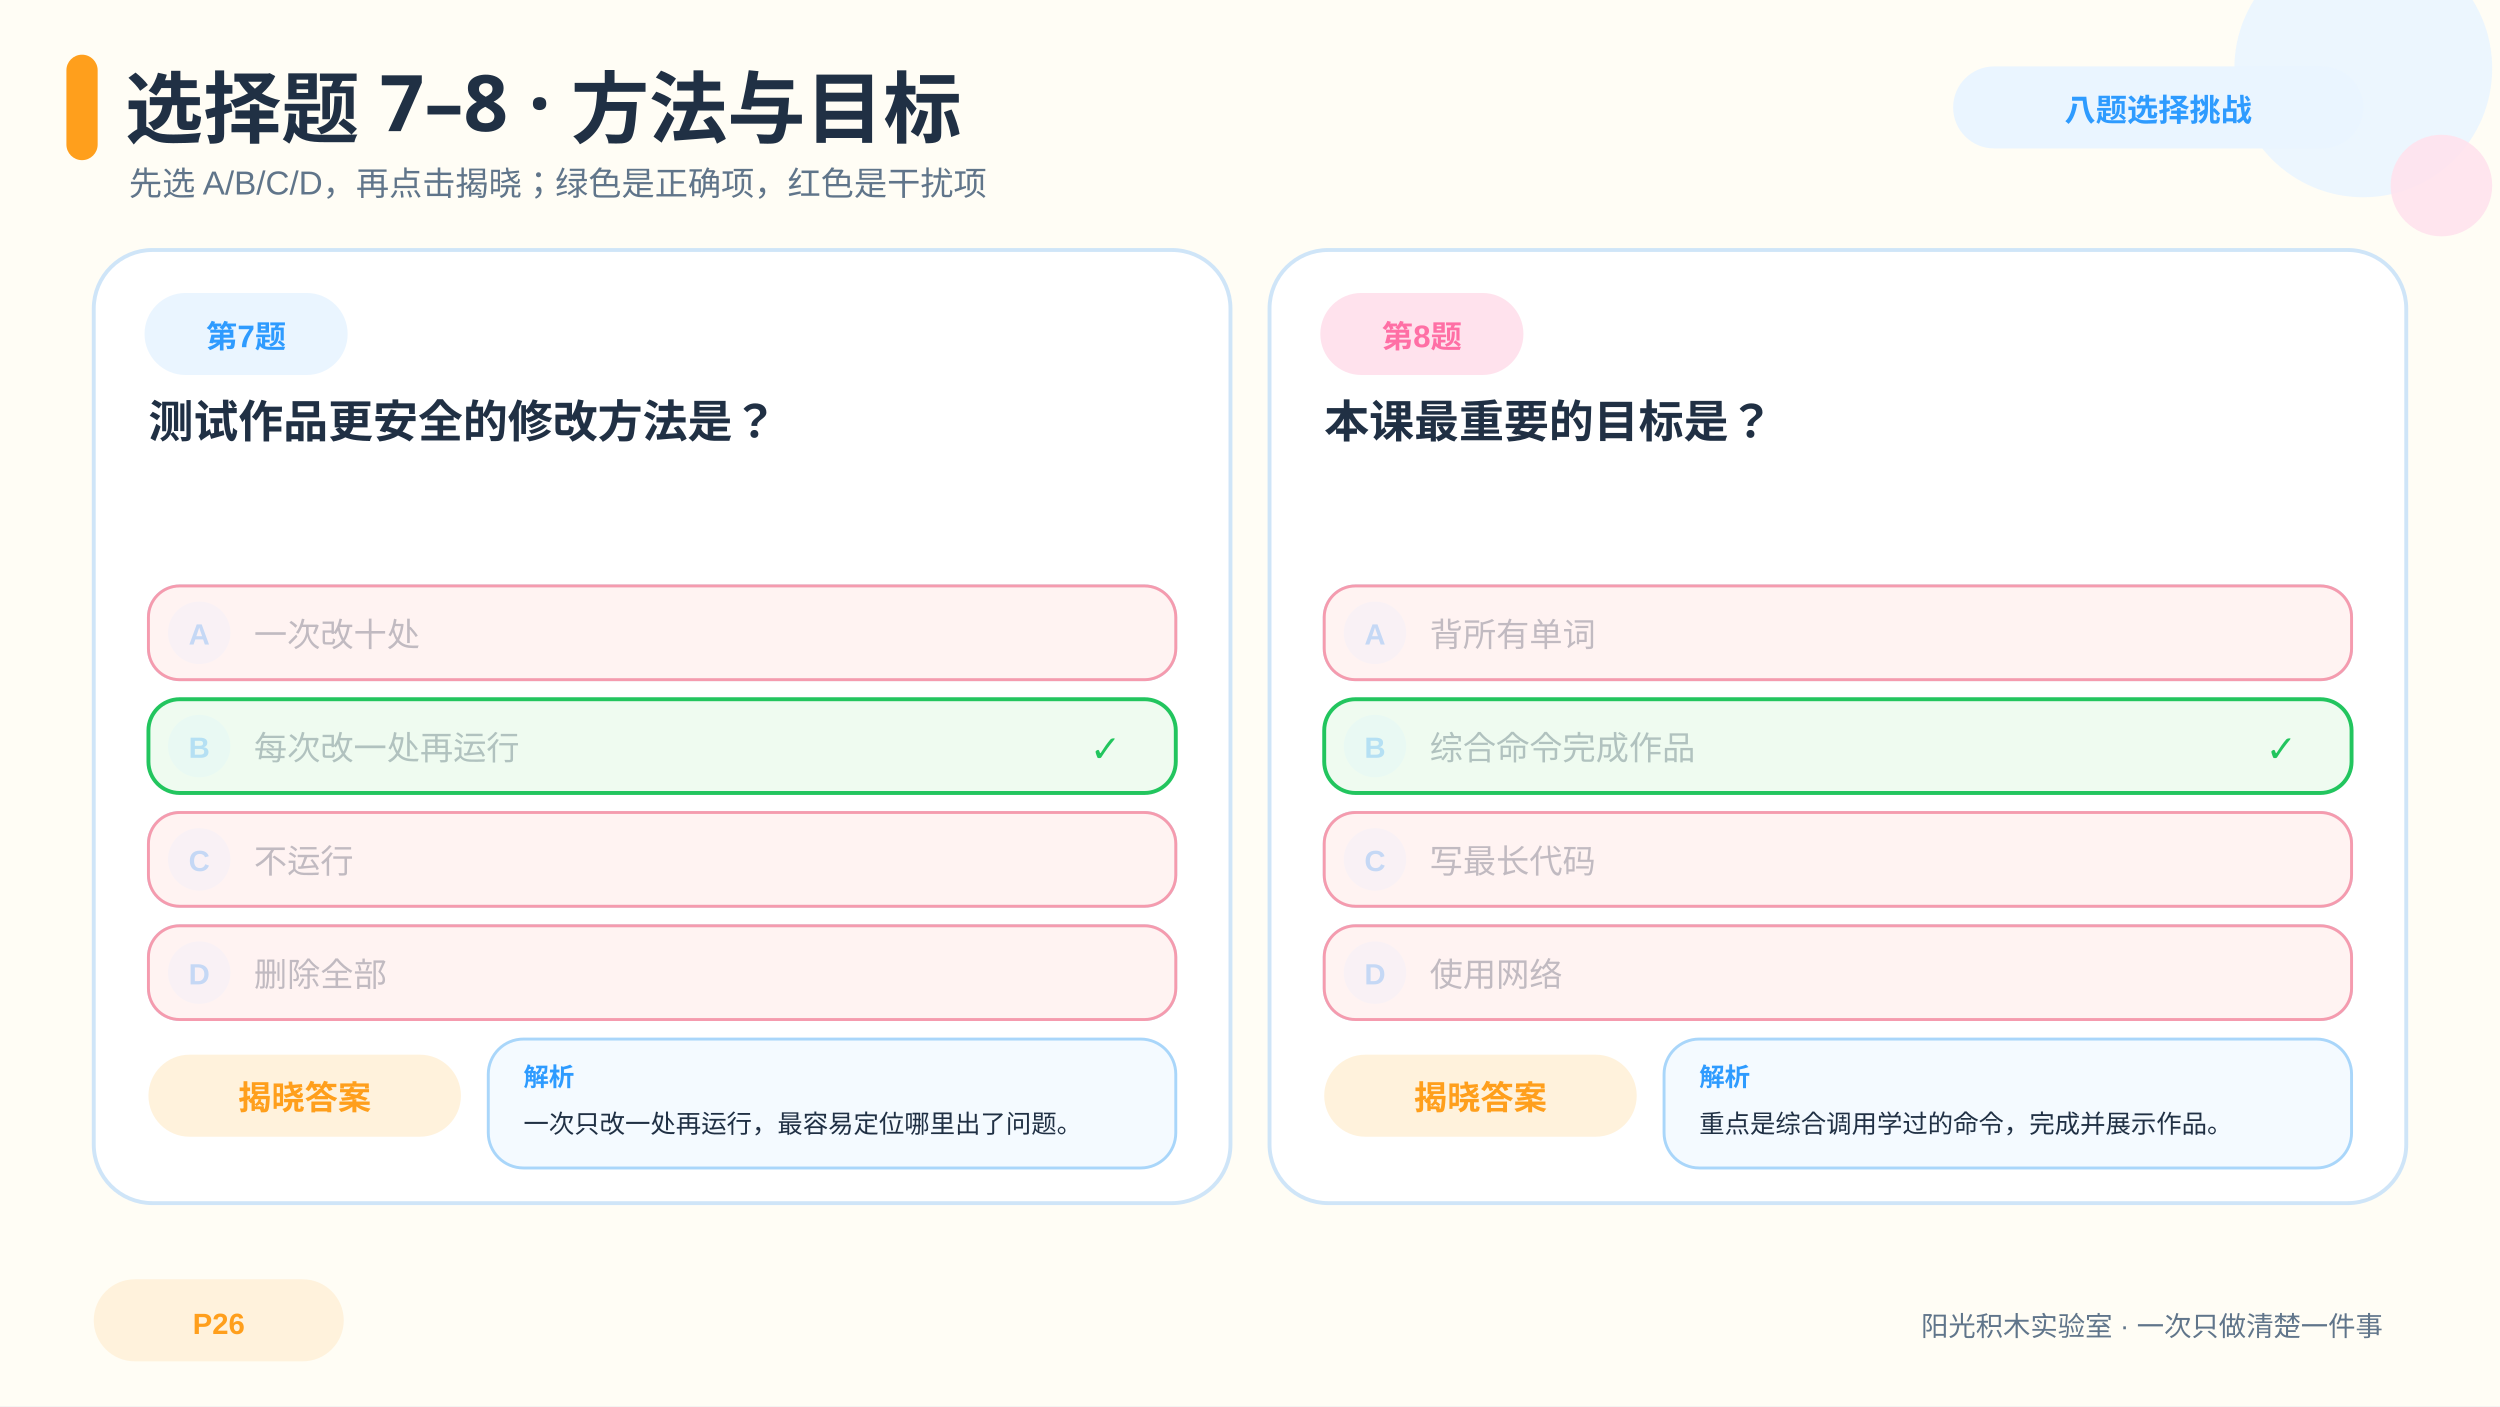
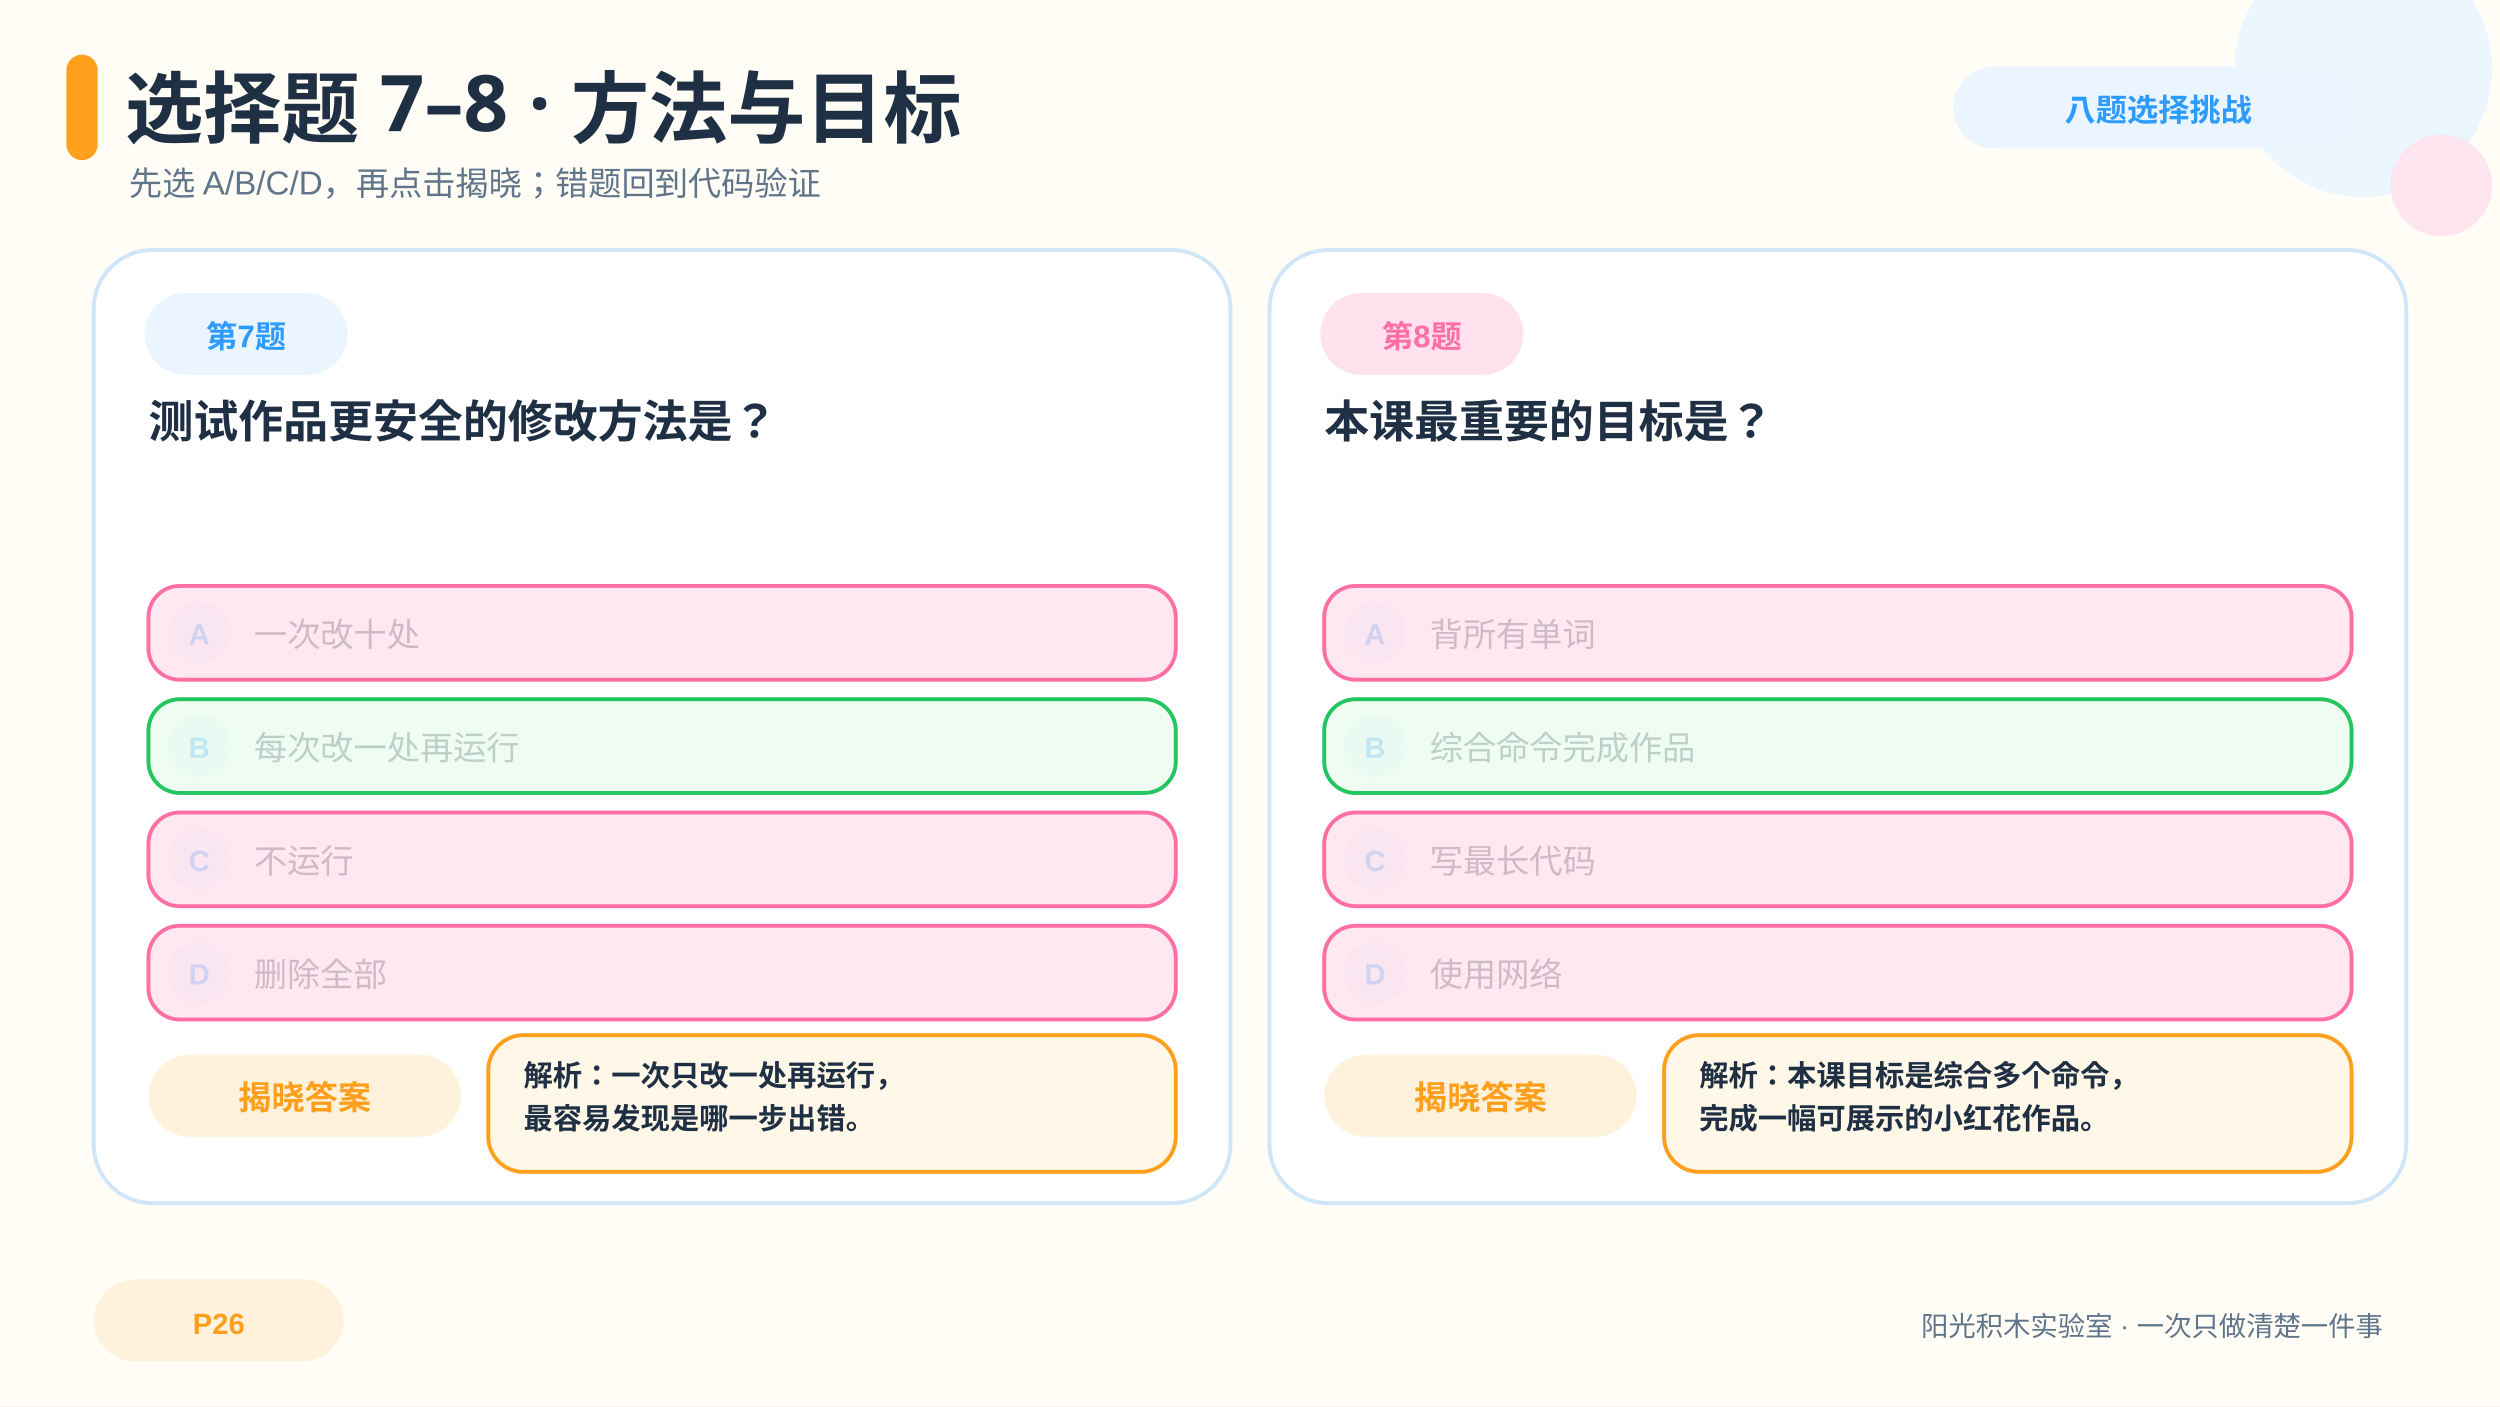
<svg xmlns="http://www.w3.org/2000/svg" viewBox="0 0 1280 720" data-pptx-page-role="content" font-family="Microsoft YaHei, Arial, sans-serif">
-   <rect x="0" y="0" width="1280" height="720" fill="#FFFDF5" id="page-bg" />
+   <rect x="0" y="0" width="1280" height="720" rx="0" fill="#FFFDF5" id="page-bg" />
  <circle cx="1210" cy="35" r="66" fill="#EAF5FF" opacity="0.9" />
  <circle cx="1250" cy="95" r="26" fill="#FFE2ED" opacity="0.9" />
  <rect x="34" y="28" width="16" height="54" rx="8" fill="#FF9F1C" />
-   <text x="64" y="70" font-family="YouYuan, Microsoft YaHei, sans-serif" font-size="40" font-weight="700" fill="#203044">选择题 7–8 · 方法与目标</text>
-   <text x="66" y="100" font-size="17" fill="#60758A">先选 A/B/C/D，再点击揭晓；绿色是正确项，红色是干扰项</text>
+   <text x="64" y="70" font-family="YouYuan, Microsoft YaHei, sans-serif" font-size="40" font-weight="700" fill="#203044" text-anchor="start">选择题 7–8 · 方法与目标</text>
+   <text x="66" y="100" font-family="Microsoft YaHei, Arial, sans-serif" font-size="17" font-weight="400" fill="#60758A" text-anchor="start">先选 A/B/C/D，再点击揭晓；错题回到代码验证</text>
  <rect x="1000" y="34" width="210" height="42" rx="21" fill="#EAF5FF" />
-   <text x="1105" y="62" font-size="16" font-weight="700" fill="#2E9BFF" text-anchor="middle">八题选择挑战</text>
+   <text x="1105.0" y="62" font-family="Microsoft YaHei, Arial, sans-serif" font-size="16" font-weight="700" fill="#2E9BFF" text-anchor="middle">八题选择挑战</text>
  <rect x="48" y="655" width="128" height="42" rx="21" fill="#FFF2DC" />
-   <text x="112" y="683" font-size="15" font-weight="700" fill="#FF9F1C" text-anchor="middle">P26</text>
+   <text x="112.0" y="683" font-family="Microsoft YaHei, Arial, sans-serif" font-size="15" font-weight="700" fill="#FF9F1C" text-anchor="middle">P26</text>
  <rect x="48" y="128" width="582" height="488" rx="30" fill="#FFFFFF" stroke="#CFE5F8" stroke-width="2" />
  <rect x="74" y="150" width="104" height="42" rx="21" fill="#EAF5FF" />
-   <text x="126" y="178" font-size="16" font-weight="700" fill="#2E9BFF" text-anchor="middle">第7题</text>
-   <text x="76" y="224" font-size="23" font-weight="700" fill="#203044">测试作品更安全的修改方法是？</text>
+   <text x="126.0" y="178" font-family="Microsoft YaHei, Arial, sans-serif" font-size="16" font-weight="700" fill="#2E9BFF" text-anchor="middle">第7题</text>
+   <text x="76" y="224" font-family="Microsoft YaHei, Arial, sans-serif" font-size="23" font-weight="700" fill="#203044" text-anchor="start">
+     <tspan x="76" dy="0">测试作品更安全的修改方法是？</tspan>
+   </text>
  <rect x="76" y="300" width="526" height="48" rx="16" fill="#FFFDF5" stroke="#CFE5F8" stroke-width="1.5" />
  <circle cx="102" cy="324" r="16" fill="#EAF5FF" />
-   <text x="102" y="330" font-size="15" font-weight="700" fill="#2E9BFF" text-anchor="middle">A</text>
-   <text x="130" y="331" font-size="17" fill="#203044">一次改十处</text>
+   <text x="102" y="330" font-family="Microsoft YaHei, Arial, sans-serif" font-size="15" font-weight="700" fill="#2E9BFF" text-anchor="middle">A</text>
+   <text x="130" y="331" font-family="Microsoft YaHei, Arial, sans-serif" font-size="17" font-weight="400" fill="#203044" text-anchor="start">一次改十处</text>
  <rect x="76" y="358" width="526" height="48" rx="16" fill="#FFFDF5" stroke="#CFE5F8" stroke-width="1.5" />
  <circle cx="102" cy="382" r="16" fill="#EAF5FF" />
-   <text x="102" y="388" font-size="15" font-weight="700" fill="#2E9BFF" text-anchor="middle">B</text>
-   <text x="130" y="389" font-size="17" fill="#203044">每次改一处再运行</text>
+   <text x="102" y="388" font-family="Microsoft YaHei, Arial, sans-serif" font-size="15" font-weight="700" fill="#2E9BFF" text-anchor="middle">B</text>
+   <text x="130" y="389" font-family="Microsoft YaHei, Arial, sans-serif" font-size="17" font-weight="400" fill="#203044" text-anchor="start">每次改一处再运行</text>
  <rect x="76" y="416" width="526" height="48" rx="16" fill="#FFFDF5" stroke="#CFE5F8" stroke-width="1.5" />
  <circle cx="102" cy="440" r="16" fill="#EAF5FF" />
-   <text x="102" y="446" font-size="15" font-weight="700" fill="#2E9BFF" text-anchor="middle">C</text>
-   <text x="130" y="447" font-size="17" fill="#203044">不运行</text>
+   <text x="102" y="446" font-family="Microsoft YaHei, Arial, sans-serif" font-size="15" font-weight="700" fill="#2E9BFF" text-anchor="middle">C</text>
+   <text x="130" y="447" font-family="Microsoft YaHei, Arial, sans-serif" font-size="17" font-weight="400" fill="#203044" text-anchor="start">不运行</text>
  <rect x="76" y="474" width="526" height="48" rx="16" fill="#FFFDF5" stroke="#CFE5F8" stroke-width="1.5" />
  <circle cx="102" cy="498" r="16" fill="#EAF5FF" />
-   <text x="102" y="504" font-size="15" font-weight="700" fill="#2E9BFF" text-anchor="middle">D</text>
-   <text x="130" y="505" font-size="17" fill="#203044">删除全部</text>
+   <text x="102" y="504" font-family="Microsoft YaHei, Arial, sans-serif" font-size="15" font-weight="700" fill="#2E9BFF" text-anchor="middle">D</text>
+   <text x="130" y="505" font-family="Microsoft YaHei, Arial, sans-serif" font-size="17" font-weight="400" fill="#203044" text-anchor="start">删除全部</text>
  <rect x="76" y="540" width="160" height="42" rx="21" fill="#FFF2DC" />
-   <text x="156" y="568" font-size="17" font-weight="700" fill="#FF9F1C" text-anchor="middle">揭晓答案</text>
+   <text x="156.0" y="568" font-family="Microsoft YaHei, Arial, sans-serif" font-size="17" font-weight="700" fill="#FF9F1C" text-anchor="middle">揭晓答案</text>
  <g id="reveal-q7-hit" data-pptx-role="decoration" data-pptx-bounds="0 0 1280 720">
    <rect x="76" y="540" width="160" height="42" rx="20" fill="#FFFFFF" opacity="0.001" />
  </g>
  <g id="state-q7" data-pptx-role="decoration" data-pptx-bounds="0 0 1280 720">
-     <rect x="76" y="300" width="526" height="48" rx="16" fill="#FFF0F2" fill-opacity="0.72" stroke="#F59BAE" stroke-width="1.5" />
-     <rect x="76" y="358" width="526" height="48" rx="16" fill="#E9FBEF" fill-opacity="0.72" stroke="#22C55E" stroke-width="2" />
-     <rect x="76" y="416" width="526" height="48" rx="16" fill="#FFF0F2" fill-opacity="0.72" stroke="#F59BAE" stroke-width="1.5" />
-     <rect x="76" y="474" width="526" height="48" rx="16" fill="#FFF0F2" fill-opacity="0.72" stroke="#F59BAE" stroke-width="1.5" />
-     <text x="574" y="390" font-size="19" font-weight="700" fill="#22C55E" text-anchor="end">✓</text>
-     <rect x="250" y="532" width="352" height="66" rx="18" fill="#F4FAFF" stroke="#A9D6FA" stroke-width="1.5" />
-     <text x="268" y="556" font-size="13" font-weight="700" fill="#2E9BFF">解析</text>
-     <text x="268" y="580" font-size="13" fill="#203044">一次只改一处再运行，最容易定位哪里出了问题。</text>
+     <rect x="76" y="300" width="526" height="48" rx="16" fill="#FFE2ED" fill-opacity="0.78" stroke="#FF6FA5" stroke-width="2" />
+     <rect x="76" y="358" width="526" height="48" rx="16" fill="#E9FBEF" fill-opacity="0.78" stroke="#22C55E" stroke-width="2" />
+     <rect x="76" y="416" width="526" height="48" rx="16" fill="#FFE2ED" fill-opacity="0.78" stroke="#FF6FA5" stroke-width="2" />
+     <rect x="76" y="474" width="526" height="48" rx="16" fill="#FFE2ED" fill-opacity="0.78" stroke="#FF6FA5" stroke-width="2" />
+     <rect x="250" y="530" width="352" height="70" rx="18" fill="#FFF7E8" stroke="#FF9F1C" stroke-width="2" />
+     <text x="268" y="556" font-family="Microsoft YaHei, Arial, sans-serif" font-size="15" font-weight="600" fill="#203044" text-anchor="start">
+       <tspan x="268" dy="0">解析：一次只改一处再运行，</tspan>
+       <tspan x="268" dy="22">最容易发现是哪一步出错。</tspan>
+     </text>
  </g>
  <rect x="650" y="128" width="582" height="488" rx="30" fill="#FFFFFF" stroke="#CFE5F8" stroke-width="2" />
  <rect x="676" y="150" width="104" height="42" rx="21" fill="#FFE2ED" />
-   <text x="728" y="178" font-size="16" font-weight="700" fill="#FF6FA5" text-anchor="middle">第8题</text>
-   <text x="678" y="224" font-size="23" font-weight="700" fill="#203044">本课最重要的目标是？</text>
+   <text x="728.0" y="178" font-family="Microsoft YaHei, Arial, sans-serif" font-size="16" font-weight="700" fill="#FF6FA5" text-anchor="middle">第8题</text>
+   <text x="678" y="224" font-family="Microsoft YaHei, Arial, sans-serif" font-size="23" font-weight="700" fill="#203044" text-anchor="start">
+     <tspan x="678" dy="0">本课最重要的目标是？</tspan>
+   </text>
  <rect x="678" y="300" width="526" height="48" rx="16" fill="#FFFDF5" stroke="#CFE5F8" stroke-width="1.5" />
  <circle cx="704" cy="324" r="16" fill="#EAF5FF" />
-   <text x="704" y="330" font-size="15" font-weight="700" fill="#2E9BFF" text-anchor="middle">A</text>
-   <text x="732" y="331" font-size="17" fill="#203044">背所有单词</text>
+   <text x="704" y="330" font-family="Microsoft YaHei, Arial, sans-serif" font-size="15" font-weight="700" fill="#2E9BFF" text-anchor="middle">A</text>
+   <text x="732" y="331" font-family="Microsoft YaHei, Arial, sans-serif" font-size="17" font-weight="400" fill="#203044" text-anchor="start">背所有单词</text>
  <rect x="678" y="358" width="526" height="48" rx="16" fill="#FFFDF5" stroke="#CFE5F8" stroke-width="1.5" />
  <circle cx="704" cy="382" r="16" fill="#EAF5FF" />
-   <text x="704" y="388" font-size="15" font-weight="700" fill="#2E9BFF" text-anchor="middle">B</text>
-   <text x="732" y="389" font-size="17" fill="#203044">综合命令完成作品</text>
+   <text x="704" y="388" font-family="Microsoft YaHei, Arial, sans-serif" font-size="15" font-weight="700" fill="#2E9BFF" text-anchor="middle">B</text>
+   <text x="732" y="389" font-family="Microsoft YaHei, Arial, sans-serif" font-size="17" font-weight="400" fill="#203044" text-anchor="start">综合命令完成作品</text>
  <rect x="678" y="416" width="526" height="48" rx="16" fill="#FFFDF5" stroke="#CFE5F8" stroke-width="1.5" />
  <circle cx="704" cy="440" r="16" fill="#EAF5FF" />
-   <text x="704" y="446" font-size="15" font-weight="700" fill="#2E9BFF" text-anchor="middle">C</text>
-   <text x="732" y="447" font-size="17" fill="#203044">写最长代码</text>
+   <text x="704" y="446" font-family="Microsoft YaHei, Arial, sans-serif" font-size="15" font-weight="700" fill="#2E9BFF" text-anchor="middle">C</text>
+   <text x="732" y="447" font-family="Microsoft YaHei, Arial, sans-serif" font-size="17" font-weight="400" fill="#203044" text-anchor="start">写最长代码</text>
  <rect x="678" y="474" width="526" height="48" rx="16" fill="#FFFDF5" stroke="#CFE5F8" stroke-width="1.5" />
  <circle cx="704" cy="498" r="16" fill="#EAF5FF" />
-   <text x="704" y="504" font-size="15" font-weight="700" fill="#2E9BFF" text-anchor="middle">D</text>
-   <text x="732" y="505" font-size="17" fill="#203044">使用网络</text>
+   <text x="704" y="504" font-family="Microsoft YaHei, Arial, sans-serif" font-size="15" font-weight="700" fill="#2E9BFF" text-anchor="middle">D</text>
+   <text x="732" y="505" font-family="Microsoft YaHei, Arial, sans-serif" font-size="17" font-weight="400" fill="#203044" text-anchor="start">使用网络</text>
  <rect x="678" y="540" width="160" height="42" rx="21" fill="#FFF2DC" />
-   <text x="758" y="568" font-size="17" font-weight="700" fill="#FF9F1C" text-anchor="middle">揭晓答案</text>
+   <text x="758.0" y="568" font-family="Microsoft YaHei, Arial, sans-serif" font-size="17" font-weight="700" fill="#FF9F1C" text-anchor="middle">揭晓答案</text>
  <g id="reveal-q8-hit" data-pptx-role="decoration" data-pptx-bounds="0 0 1280 720">
    <rect x="678" y="540" width="160" height="42" rx="20" fill="#FFFFFF" opacity="0.001" />
  </g>
  <g id="state-q8" data-pptx-role="decoration" data-pptx-bounds="0 0 1280 720">
-     <rect x="678" y="300" width="526" height="48" rx="16" fill="#FFF0F2" fill-opacity="0.72" stroke="#F59BAE" stroke-width="1.5" />
-     <rect x="678" y="358" width="526" height="48" rx="16" fill="#E9FBEF" fill-opacity="0.72" stroke="#22C55E" stroke-width="2" />
-     <rect x="678" y="416" width="526" height="48" rx="16" fill="#FFF0F2" fill-opacity="0.72" stroke="#F59BAE" stroke-width="1.5" />
-     <rect x="678" y="474" width="526" height="48" rx="16" fill="#FFF0F2" fill-opacity="0.72" stroke="#F59BAE" stroke-width="1.5" />
-     <text x="1176" y="390" font-size="19" font-weight="700" fill="#22C55E" text-anchor="end">✓</text>
-     <rect x="852" y="532" width="352" height="66" rx="18" fill="#F4FAFF" stroke="#A9D6FA" stroke-width="1.5" />
-     <text x="870" y="556" font-size="13" font-weight="700" fill="#2E9BFF">解析</text>
-     <text x="870" y="580" font-size="13" fill="#203044">重点是综合调用学过的命令，完成并展示作品。</text>
+     <rect x="678" y="300" width="526" height="48" rx="16" fill="#FFE2ED" fill-opacity="0.78" stroke="#FF6FA5" stroke-width="2" />
+     <rect x="678" y="358" width="526" height="48" rx="16" fill="#E9FBEF" fill-opacity="0.78" stroke="#22C55E" stroke-width="2" />
+     <rect x="678" y="416" width="526" height="48" rx="16" fill="#FFE2ED" fill-opacity="0.78" stroke="#FF6FA5" stroke-width="2" />
+     <rect x="678" y="474" width="526" height="48" rx="16" fill="#FFE2ED" fill-opacity="0.78" stroke="#FF6FA5" stroke-width="2" />
+     <rect x="852" y="530" width="352" height="70" rx="18" fill="#FFF7E8" stroke="#FF9F1C" stroke-width="2" />
+     <text x="870" y="556" font-family="Microsoft YaHei, Arial, sans-serif" font-size="15" font-weight="600" fill="#203044" text-anchor="start">
+       <tspan x="870" dy="0">解析：本课目标是综合多个命令，</tspan>
+       <tspan x="870" dy="22">完成一幅可展示的小红花作品。</tspan>
+     </text>
  </g>
-   <text x="1220" y="684" font-size="14" fill="#60758A" text-anchor="end">阳光积木实验室 · 一次只做清楚一件事</text>
+   <text x="1220" y="684" font-family="Microsoft YaHei, Arial, sans-serif" font-size="14" font-weight="400" fill="#60758A" text-anchor="end">阳光积木实验室 · 一次只做清楚一件事</text>
</svg>
